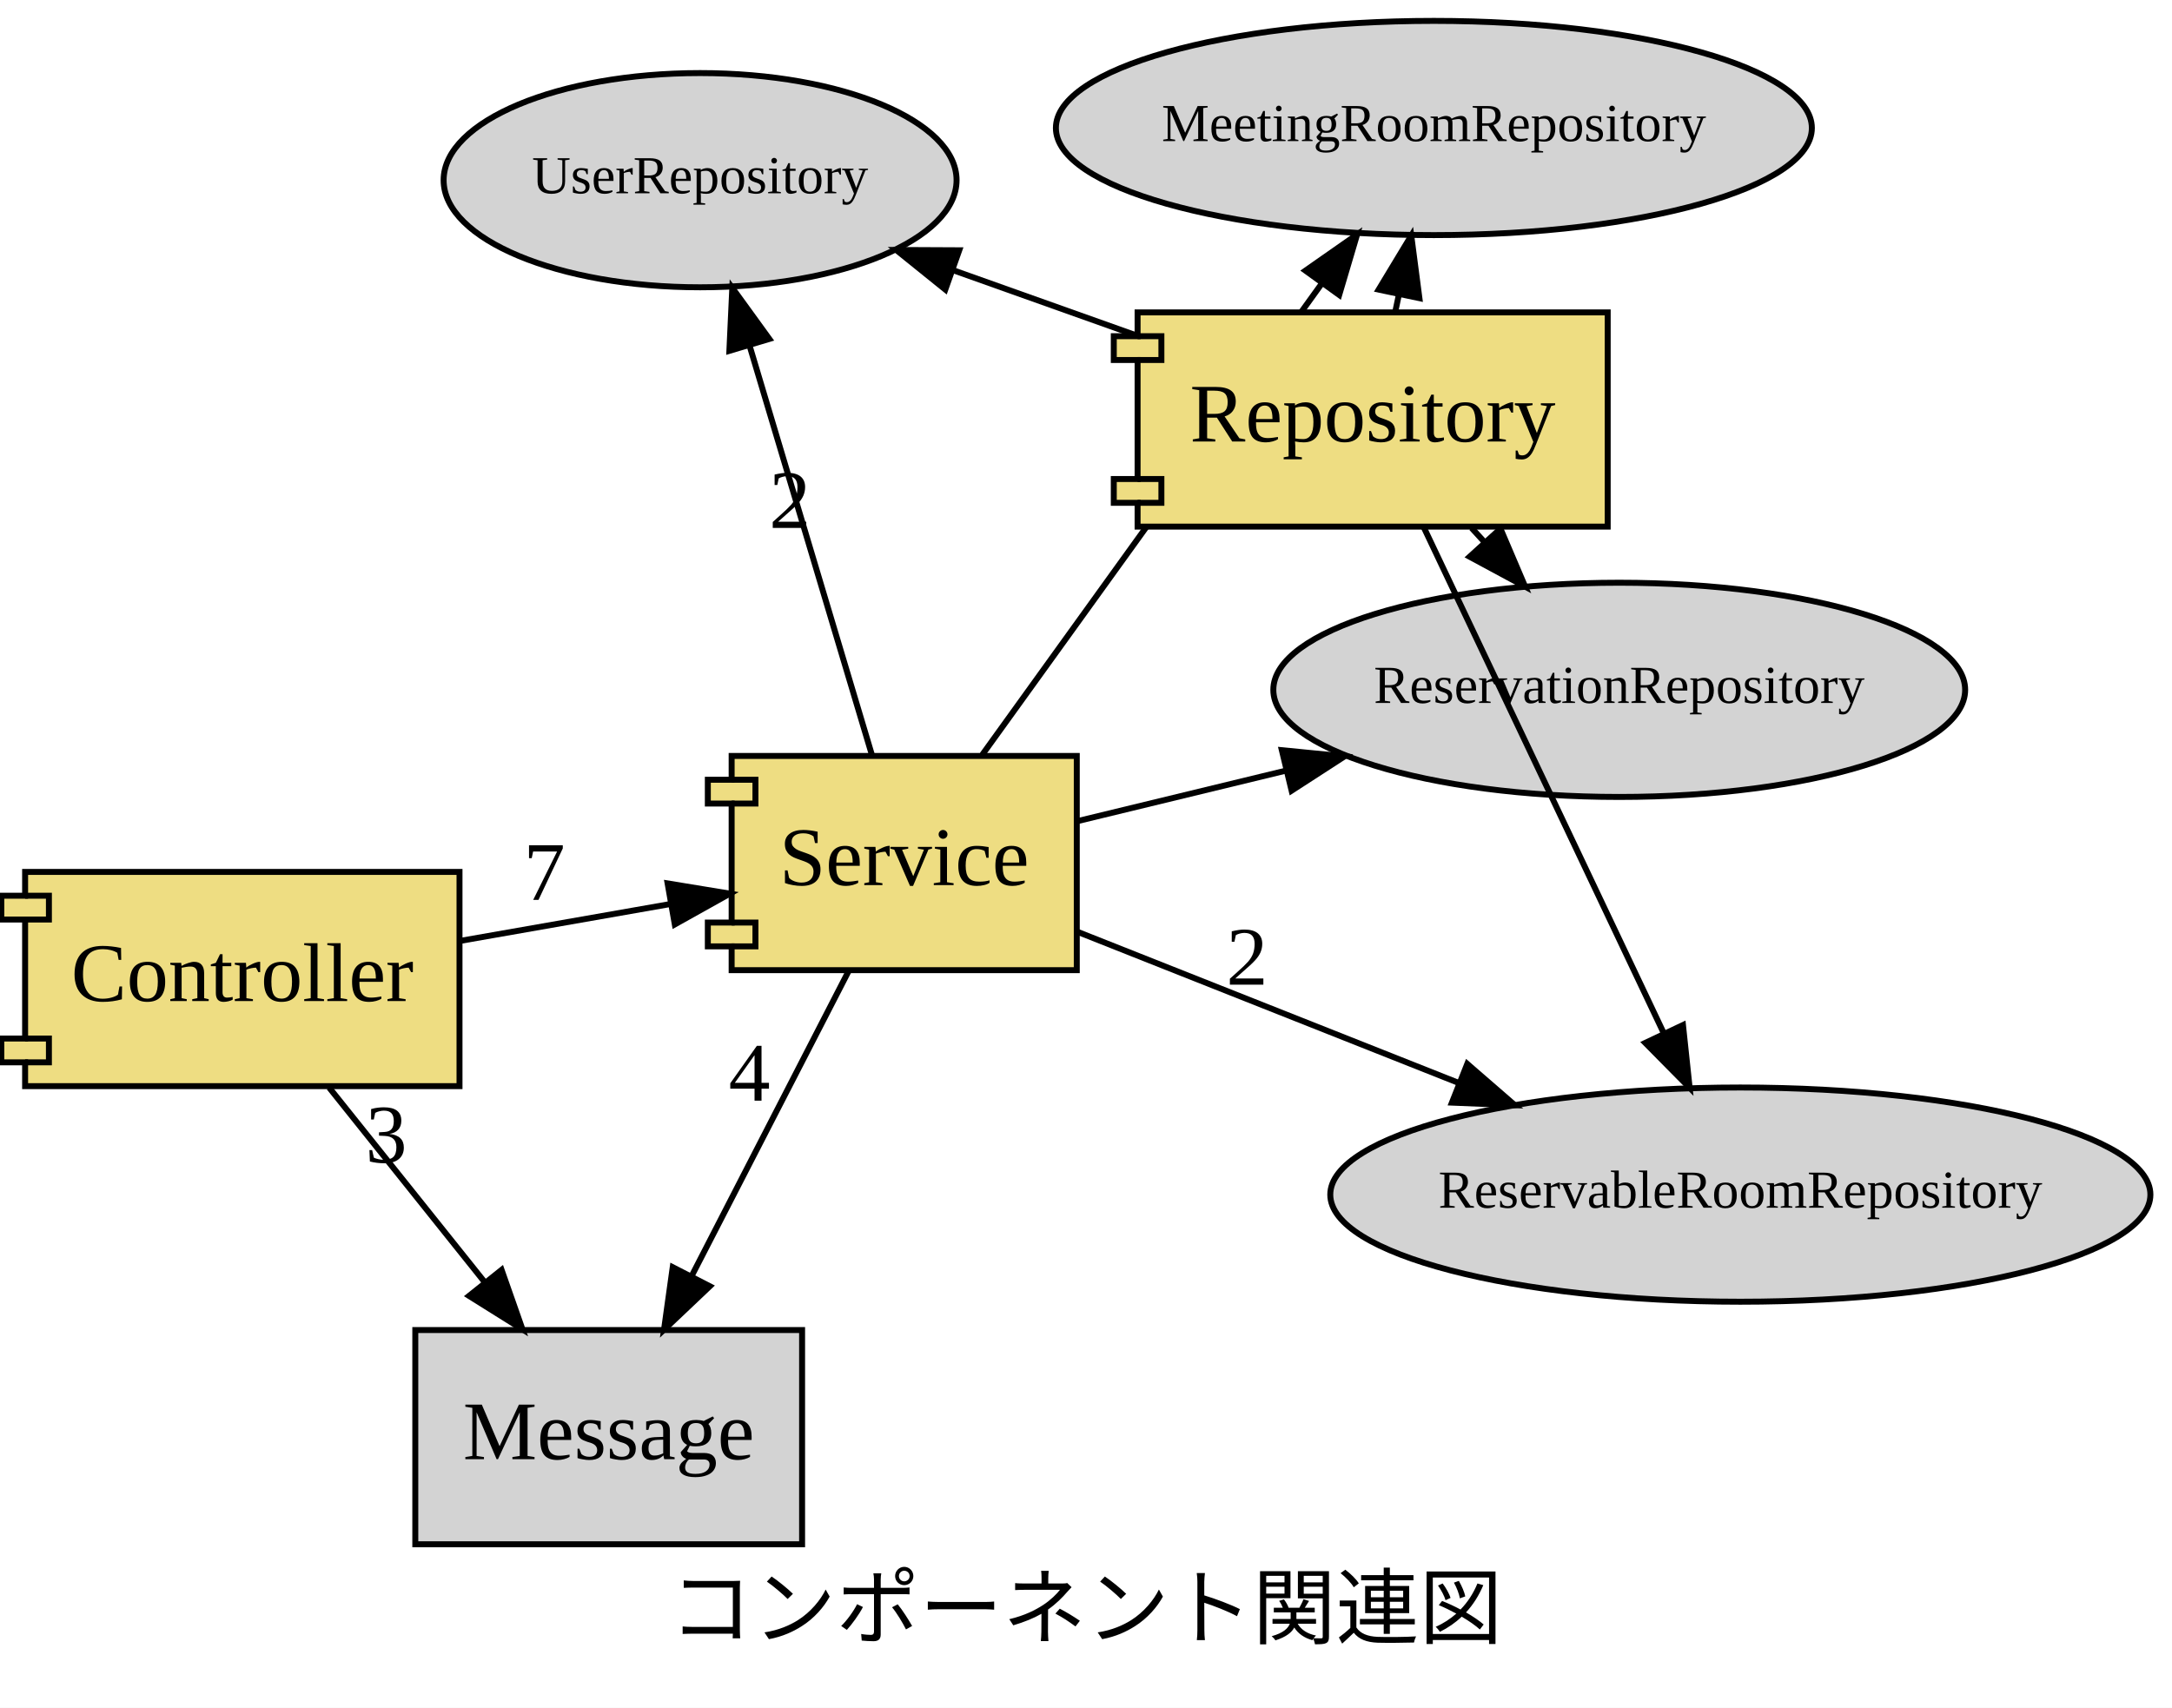
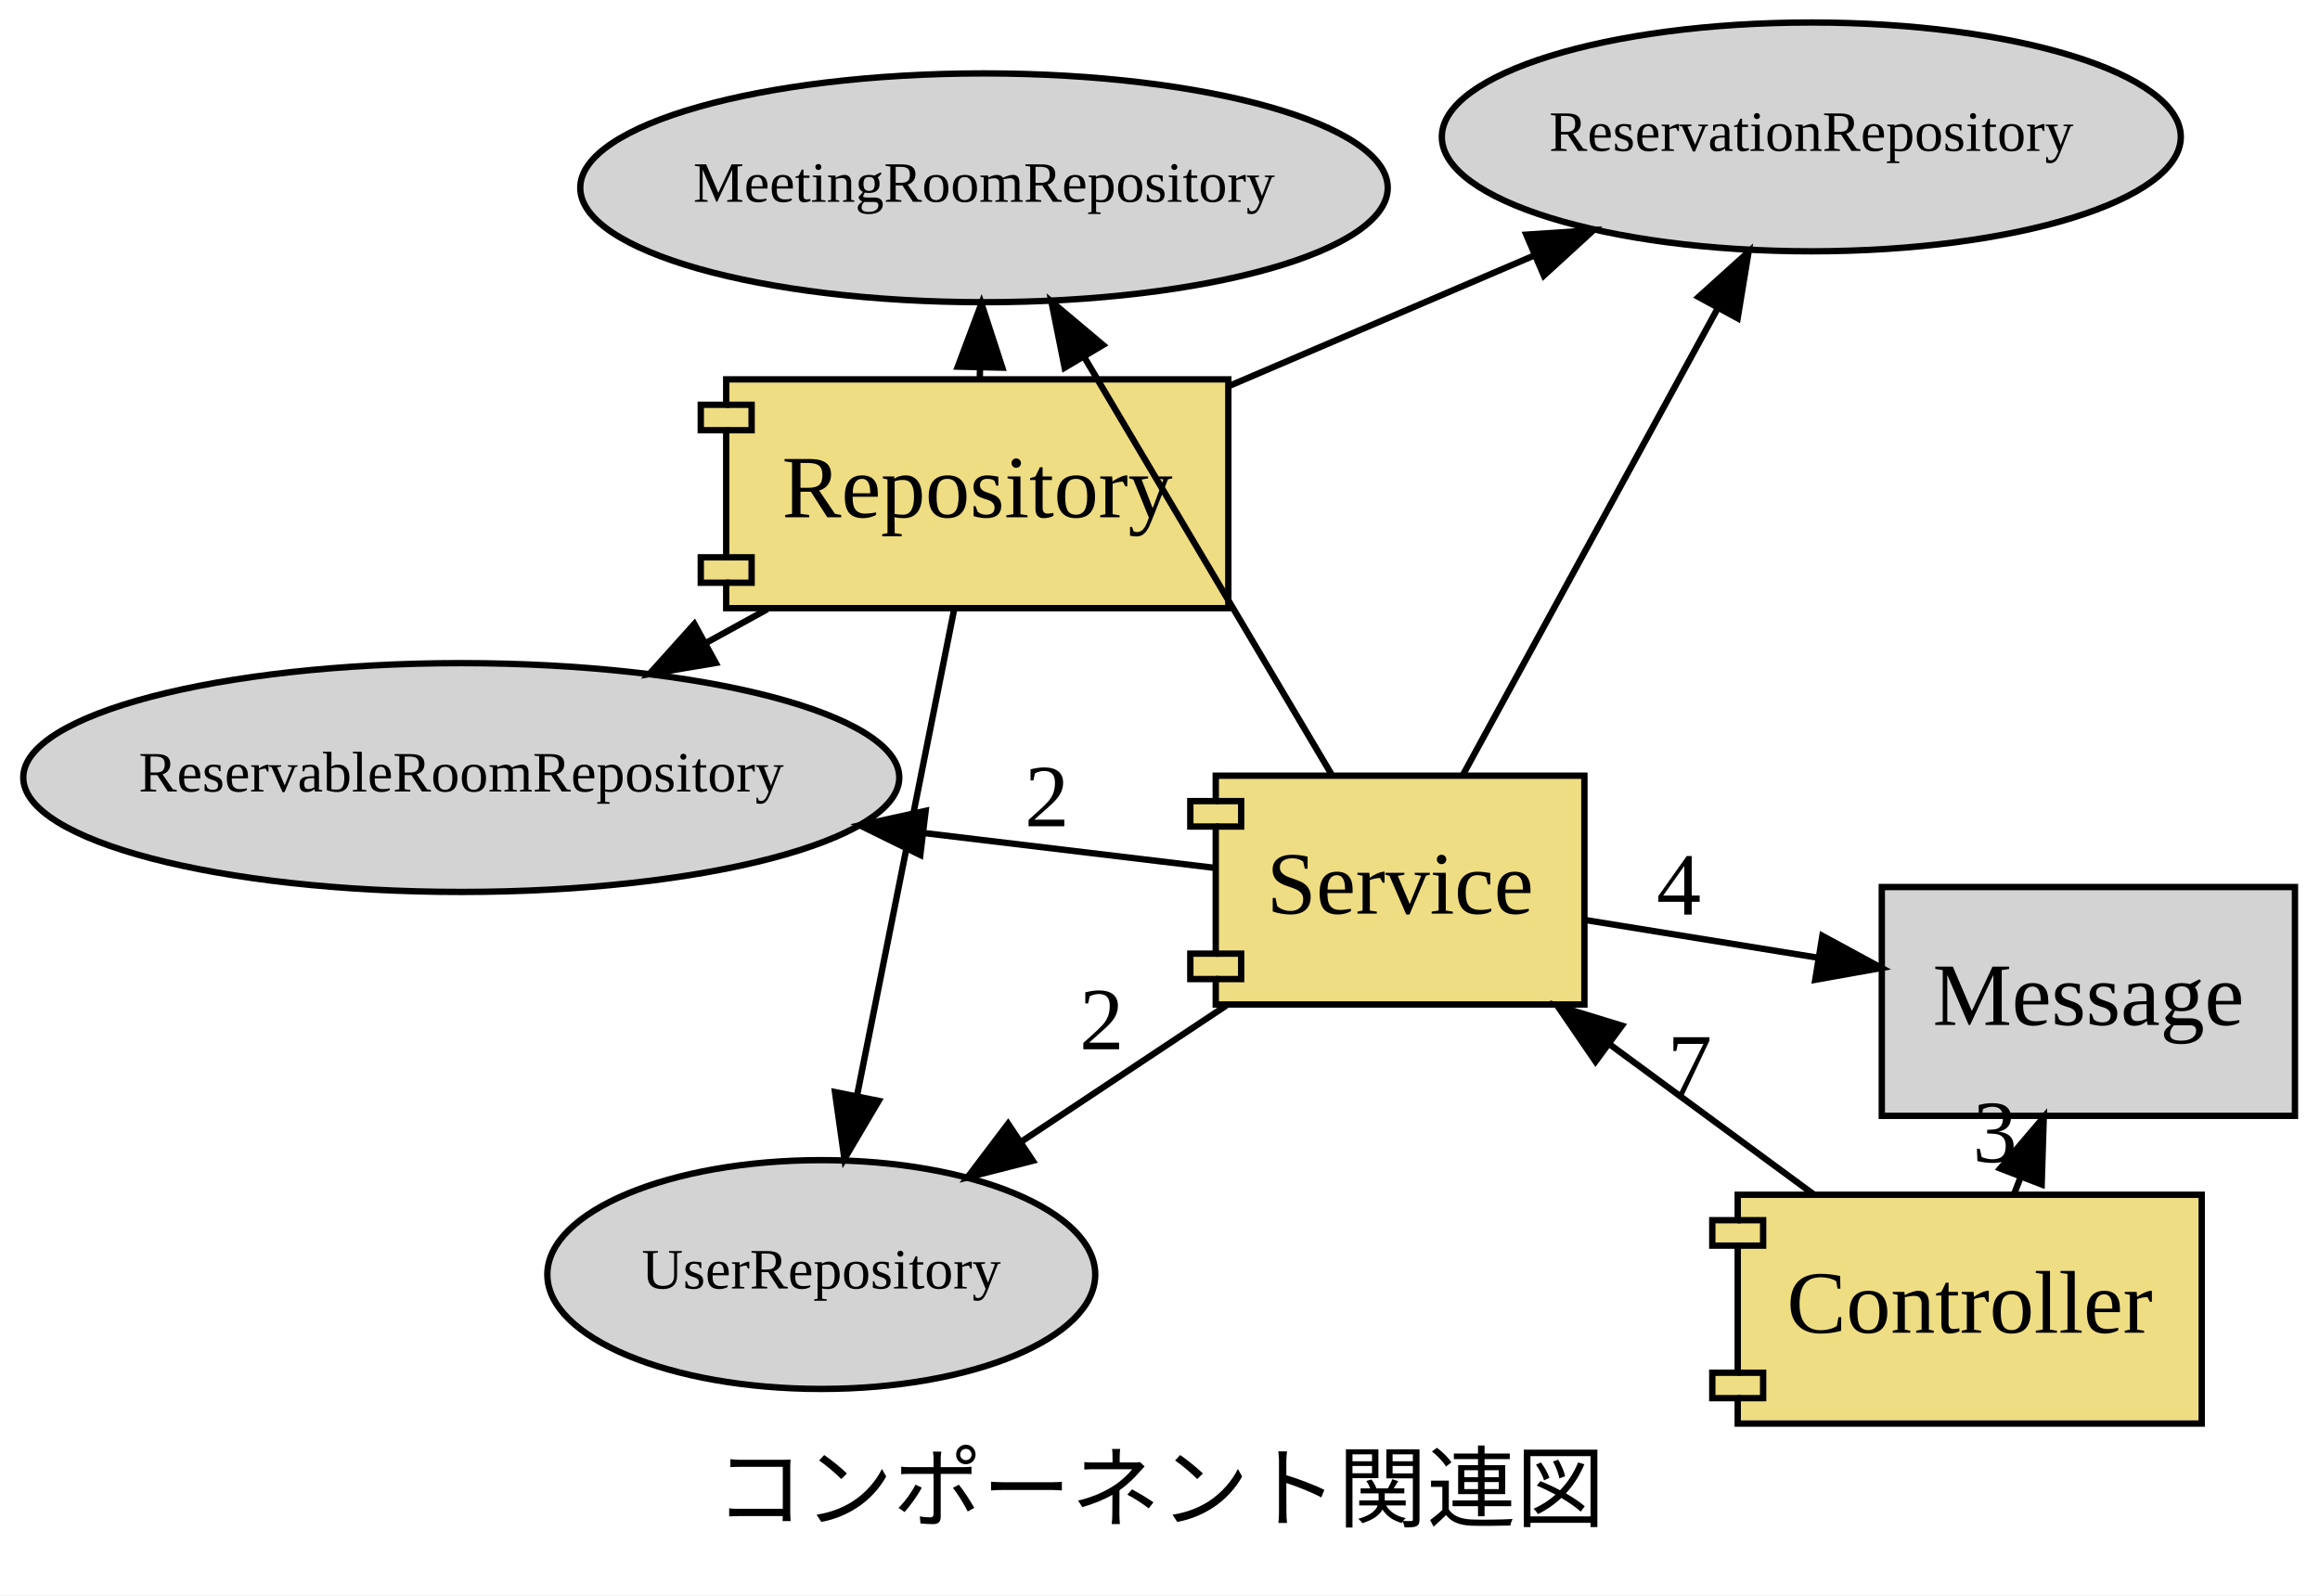
- <svg xmlns="http://www.w3.org/2000/svg" width="365pt" height="287pt" viewBox="0.00 0.00 365.00 287.00">
-   <g id="graph0" class="graph" transform="scale(1 1) rotate(0) translate(4 260)">
-     <polygon fill="white" stroke="transparent" points="-4,27 -4,-260 361,-260 361,27 -4,27" />
+ <svg xmlns="http://www.w3.org/2000/svg" width="365pt" height="251pt" viewBox="0.00 0.00 365.00 251.00">
+   <g id="graph0" class="graph" transform="scale(1 1) rotate(0) translate(4 224)">
+     <polygon fill="white" stroke="transparent" points="-4,27 -4,-224 361,-224 361,27 -4,27" />
    <text text-anchor="middle" x="178.5" y="15.2" font-family="Times New Roman,serif" font-size="14.00">コンポーネント関連図
        </text>
    <g id="node1" class="node">
-       <ellipse fill="lightgrey" stroke="black" cx="113.65" cy="-229.72" rx="43.1" ry="18" />
-       <text text-anchor="middle" x="113.65" y="-227.52" font-family="Times New Roman,serif" font-size="9.00">
+       <polygon fill="#eedd82" stroke="black" points="189.25,-164.31 110.25,-164.31 110.25,-160.31 106.25,-160.31 106.25,-156.31 110.25,-156.31 110.25,-136.31 106.25,-136.31 106.25,-132.31 110.25,-132.31 110.25,-128.31 189.25,-128.31 189.25,-164.31" />
+       <polyline fill="none" stroke="black" points="110.25,-160.31 114.25,-160.31 114.25,-156.31 110.25,-156.31 " />
+       <polyline fill="none" stroke="black" points="110.25,-136.31 114.25,-136.31 114.25,-132.31 110.25,-132.31 " />
+       <text text-anchor="middle" x="149.75" y="-142.61" font-family="Times New Roman,serif" font-size="14.00">
+                 Repository
+             </text>
+     </g>
+     <g id="node3" class="node">
+       <ellipse fill="lightgrey" stroke="black" cx="125.21" cy="-23.46" rx="43.1" ry="18" />
+       <text text-anchor="middle" x="125.21" y="-21.26" font-family="Times New Roman,serif" font-size="9.00">
                UserRepository
            </text>
    </g>
-     <g id="node2" class="node">
-       <ellipse fill="lightgrey" stroke="black" cx="236.96" cy="-238.49" rx="63.52" ry="18" />
-       <text text-anchor="middle" x="236.96" y="-236.29" font-family="Times New Roman,serif" font-size="9.00">
+     <g id="edge11" class="edge">
+       <path fill="none" stroke="black" d="M146.13,-128.19C142.1,-108.05 135.56,-75.26 130.86,-51.74" />
+       <polygon fill="black" stroke="black" points="134.24,-50.79 128.85,-41.66 127.37,-52.16 134.24,-50.79" />
+     </g>
+     <g id="node4" class="node">
+       <ellipse fill="lightgrey" stroke="black" cx="150.81" cy="-194.45" rx="63.52" ry="18" />
+       <text text-anchor="middle" x="150.81" y="-192.25" font-family="Times New Roman,serif" font-size="9.00">
                MeetingRoomRepository
            </text>
    </g>
-     <g id="node3" class="node">
-       <ellipse fill="lightgrey" stroke="black" cx="268.11" cy="-144.07" rx="58.13" ry="18" />
-       <text text-anchor="middle" x="268.11" y="-141.87" font-family="Times New Roman,serif" font-size="9.00">
+     <g id="edge10" class="edge">
+       <path fill="none" stroke="black" d="M150.15,-164.51C150.16,-164.99 150.17,-165.47 150.18,-165.96" />
+       <polygon fill="black" stroke="black" points="146.69,-166.31 150.41,-176.23 153.69,-166.15 146.69,-166.31" />
+     </g>
+     <g id="node5" class="node">
+       <ellipse fill="lightgrey" stroke="black" cx="280.97" cy="-202.46" rx="58.13" ry="18" />
+       <text text-anchor="middle" x="280.97" y="-200.26" font-family="Times New Roman,serif" font-size="9.00">
                ReservationRepository
            </text>
    </g>
-     <g id="node4" class="node">
-       <ellipse fill="lightgrey" stroke="black" cx="288.46" cy="-59.24" rx="68.91" ry="18" />
-       <text text-anchor="middle" x="288.46" y="-57.04" font-family="Times New Roman,serif" font-size="9.00">
+     <g id="edge6" class="edge">
+       <path fill="none" stroke="black" d="M189.47,-163.31C204.59,-169.78 221.89,-177.18 237.35,-183.79" />
+       <polygon fill="black" stroke="black" points="236.13,-187.08 246.7,-187.79 238.89,-180.64 236.13,-187.08" />
+     </g>
+     <g id="node6" class="node">
+       <ellipse fill="lightgrey" stroke="black" cx="68.57" cy="-101.66" rx="68.91" ry="18" />
+       <text text-anchor="middle" x="68.57" y="-99.46" font-family="Times New Roman,serif" font-size="9.00">
                ReservableRoomRepository
            </text>
    </g>
-     <g id="node5" class="node">
-       <polygon fill="#eedd82" stroke="black" points="176.95,-132.96 118.95,-132.96 118.95,-128.96 114.95,-128.96 114.95,-124.96 118.95,-124.96 118.95,-104.96 114.95,-104.96 114.95,-100.96 118.95,-100.96 118.95,-96.96 176.95,-96.96 176.95,-132.96" />
-       <polyline fill="none" stroke="black" points="118.95,-128.96 122.95,-128.96 122.95,-124.96 118.95,-124.96 " />
-       <polyline fill="none" stroke="black" points="118.95,-104.96 122.95,-104.96 122.95,-100.96 118.95,-100.96 " />
-       <text text-anchor="middle" x="147.95" y="-111.26" font-family="Times New Roman,serif" font-size="14.00">
+     <g id="edge4" class="edge">
+       <path fill="none" stroke="black" d="M116.73,-128.15C113.56,-126.41 110.33,-124.63 107.11,-122.86" />
+       <polygon fill="black" stroke="black" points="108.61,-119.69 98.16,-117.94 105.24,-125.82 108.61,-119.69" />
+     </g>
+     <g id="node2" class="node">
+       <polygon fill="lightgrey" stroke="black" points="357.06,-84.43 292.06,-84.43 292.06,-48.43 357.06,-48.43 357.06,-84.43" />
+       <text text-anchor="middle" x="324.56" y="-62.73" font-family="Times New Roman,serif" font-size="14.00">
+                 Message
+             </text>
+     </g>
+     <g id="node7" class="node">
+       <polygon fill="#eedd82" stroke="black" points="342.39,-36.01 269.39,-36.01 269.39,-32.01 265.39,-32.01 265.39,-28.01 269.39,-28.01 269.39,-8.01 265.39,-8.01 265.39,-4.01 269.39,-4.01 269.39,-0.01 342.39,-0.01 342.39,-36.01" />
+       <polyline fill="none" stroke="black" points="269.39,-32.01 273.39,-32.01 273.39,-28.01 269.39,-28.01 " />
+       <polyline fill="none" stroke="black" points="269.39,-8.01 273.39,-8.01 273.39,-4.01 269.39,-4.01 " />
+       <text text-anchor="middle" x="305.89" y="-14.31" font-family="Times New Roman,serif" font-size="14.00">
+                 Controller
+             </text>
+     </g>
+     <g id="edge9" class="edge">
+       <path fill="none" stroke="black" d="M312.84,-36.04C313.18,-36.91 313.52,-37.79 313.86,-38.68" />
+       <polygon fill="black" stroke="black" points="310.68,-40.15 317.54,-48.22 317.21,-37.63 310.68,-40.15" />
+       <text text-anchor="middle" x="309.85" y="-41.16" font-family="Times New Roman,serif" font-size="14.00">3
+             </text>
+     </g>
+     <g id="node8" class="node">
+       <polygon fill="#eedd82" stroke="black" points="245.27,-101.95 187.27,-101.95 187.27,-97.95 183.27,-97.95 183.27,-93.95 187.27,-93.95 187.27,-73.95 183.27,-73.95 183.27,-69.95 187.27,-69.95 187.27,-65.95 245.27,-65.95 245.27,-101.95" />
+       <polyline fill="none" stroke="black" points="187.27,-97.95 191.27,-97.95 191.27,-93.95 187.27,-93.95 " />
+       <polyline fill="none" stroke="black" points="187.27,-73.95 191.27,-73.95 191.27,-69.95 187.27,-69.95 " />
+       <text text-anchor="middle" x="216.27" y="-80.25" font-family="Times New Roman,serif" font-size="14.00">
                Service
            </text>
    </g>
+     <g id="edge1" class="edge">
+       <path fill="none" stroke="black" d="M281.4,-36.03C271.5,-43.31 259.93,-51.82 249.3,-59.64" />
+       <polygon fill="black" stroke="black" points="247.02,-56.98 241.04,-65.72 251.17,-62.62 247.02,-56.98" />
+       <text text-anchor="middle" x="261.85" y="-51.63" font-family="Times New Roman,serif" font-size="14.00">7
+             </text>
+     </g>
+     <g id="edge5" class="edge">
+       <path fill="none" stroke="black" d="M245.29,-79.26C256.54,-77.44 269.66,-75.31 281.95,-73.32" />
+       <polygon fill="black" stroke="black" points="282.71,-76.75 292.02,-71.7 281.59,-69.84 282.71,-76.75" />
+       <text text-anchor="middle" x="260.12" y="-80.09" font-family="Times New Roman,serif" font-size="14.00">4
+             </text>
+     </g>
    <g id="edge8" class="edge">
-       <path fill="none" stroke="black" d="M142.52,-133.14C137,-151.61 128.38,-180.45 121.99,-201.82" />
-       <polygon fill="black" stroke="black" points="118.57,-201.04 119.06,-211.62 125.28,-203.04 118.57,-201.04" />
-       <text text-anchor="middle" x="128.75" y="-171.28" font-family="Times New Roman,serif" font-size="14.00">2
+       <path fill="none" stroke="black" d="M188.95,-65.8C178.8,-59.06 167.2,-51.36 156.71,-44.39" />
+       <polygon fill="black" stroke="black" points="158.48,-41.36 148.21,-38.74 154.6,-47.19 158.48,-41.36" />
+       <text text-anchor="middle" x="169.33" y="-58.9" font-family="Times New Roman,serif" font-size="14.00">2
            </text>
    </g>
    <g id="edge2" class="edge">
-       <path fill="none" stroke="black" d="M161.08,-133.18C176.16,-154.11 201,-188.59 218.13,-212.36" />
-       <polygon fill="black" stroke="black" points="215.38,-214.52 224.06,-220.59 221.05,-210.43 215.38,-214.52" />
+       <path fill="none" stroke="black" d="M205.46,-102.2C194.88,-120.06 178.64,-147.47 166.61,-167.77" />
+       <polygon fill="black" stroke="black" points="163.5,-166.15 161.42,-176.54 169.53,-169.72 163.5,-166.15" />
    </g>
    <g id="edge3" class="edge">
-       <path fill="none" stroke="black" d="M177.04,-122C187.56,-124.56 199.84,-127.53 211.91,-130.45" />
-       <polygon fill="black" stroke="black" points="211.41,-133.93 221.95,-132.89 213.05,-127.13 211.41,-133.93" />
+       <path fill="none" stroke="black" d="M226.23,-102.21C236.9,-121.75 253.95,-152.96 266.18,-175.37" />
+       <polygon fill="black" stroke="black" points="263.23,-177.27 271.1,-184.37 269.38,-173.92 263.23,-177.27" />
    </g>
    <g id="edge7" class="edge">
-       <path fill="none" stroke="black" d="M177.06,-103.41C195.54,-96.09 219.87,-86.44 241.08,-78.03" />
-       <polygon fill="black" stroke="black" points="242.57,-81.21 250.57,-74.27 239.99,-74.7 242.57,-81.21" />
-       <text text-anchor="middle" x="205.57" y="-94.52" font-family="Times New Roman,serif" font-size="14.00">2
+       <path fill="none" stroke="black" d="M187.08,-87.45C173.86,-89.04 157.57,-90.99 141.34,-92.93" />
+       <polygon fill="black" stroke="black" points="140.79,-89.47 131.28,-94.14 141.63,-96.42 140.79,-89.47" />
+       <text text-anchor="middle" x="160.71" y="-93.99" font-family="Times New Roman,serif" font-size="14.00">2
            </text>
-     </g>
-     <g id="node8" class="node">
-       <polygon fill="lightgrey" stroke="black" points="130.79,-36.48 65.79,-36.48 65.79,-0.48 130.79,-0.48 130.79,-36.48" />
-       <text text-anchor="middle" x="98.29" y="-14.78" font-family="Times New Roman,serif" font-size="14.00">
-                 Message
-             </text>
-     </g>
-     <g id="edge5" class="edge">
-       <path fill="none" stroke="black" d="M138.61,-96.81C131.19,-82.39 120.69,-62 112.27,-45.64" />
-       <polygon fill="black" stroke="black" points="115.28,-43.84 107.59,-36.55 109.05,-47.04 115.28,-43.84" />
-       <text text-anchor="middle" x="121.94" y="-75.03" font-family="Times New Roman,serif" font-size="14.00">4
-             </text>
-     </g>
-     <g id="node6" class="node">
-       <polygon fill="#eedd82" stroke="black" points="73.22,-113.47 0.22,-113.47 0.22,-109.47 -3.78,-109.47 -3.78,-105.47 0.22,-105.47 0.22,-85.47 -3.78,-85.47 -3.78,-81.47 0.22,-81.47 0.22,-77.47 73.22,-77.47 73.22,-113.47" />
-       <polyline fill="none" stroke="black" points="0.22,-109.47 4.22,-109.47 4.22,-105.47 0.22,-105.47 " />
-       <polyline fill="none" stroke="black" points="0.22,-85.47 4.22,-85.47 4.22,-81.47 0.22,-81.47 " />
-       <text text-anchor="middle" x="36.72" y="-91.77" font-family="Times New Roman,serif" font-size="14.00">
-                 Controller
-             </text>
-     </g>
-     <g id="edge1" class="edge">
-       <path fill="none" stroke="black" d="M73.45,-101.9C84.69,-103.87 97.1,-106.05 108.51,-108.05" />
-       <polygon fill="black" stroke="black" points="108.19,-111.54 118.65,-109.82 109.4,-104.65 108.19,-111.54" />
-       <text text-anchor="middle" x="87.48" y="-108.78" font-family="Times New Roman,serif" font-size="14.00">7
-             </text>
-     </g>
-     <g id="edge9" class="edge">
-       <path fill="none" stroke="black" d="M51.31,-77.23C59.13,-67.45 68.9,-55.23 77.5,-44.47" />
-       <polygon fill="black" stroke="black" points="80.29,-46.59 83.8,-36.6 74.82,-42.22 80.29,-46.59" />
-       <text text-anchor="middle" x="60.91" y="-64.65" font-family="Times New Roman,serif" font-size="14.00">3
-             </text>
-     </g>
-     <g id="node7" class="node">
-       <polygon fill="#eedd82" stroke="black" points="266.17,-207.5 187.17,-207.5 187.17,-203.5 183.17,-203.5 183.17,-199.5 187.17,-199.5 187.17,-179.5 183.17,-179.5 183.17,-175.5 187.17,-175.5 187.17,-171.5 266.17,-171.5 266.17,-207.5" />
-       <polyline fill="none" stroke="black" points="187.17,-203.5 191.17,-203.5 191.17,-199.5 187.17,-199.5 " />
-       <polyline fill="none" stroke="black" points="187.17,-179.5 191.17,-179.5 191.17,-175.5 187.17,-175.5 " />
-       <text text-anchor="middle" x="226.67" y="-185.8" font-family="Times New Roman,serif" font-size="14.00">
-                 Repository
-             </text>
-     </g>
-     <g id="edge11" class="edge">
-       <path fill="none" stroke="black" d="M187.14,-203.57C177.11,-207.14 166.29,-210.99 156.12,-214.61" />
-       <polygon fill="black" stroke="black" points="154.86,-211.34 146.61,-217.99 157.2,-217.94 154.86,-211.34" />
-     </g>
-     <g id="edge10" class="edge">
-       <path fill="none" stroke="black" d="M230.5,-207.74C230.69,-208.65 230.89,-209.56 231.08,-210.49" />
-       <polygon fill="black" stroke="black" points="227.68,-211.33 233.16,-220.4 234.53,-209.89 227.68,-211.33" />
-     </g>
-     <g id="edge6" class="edge">
-       <path fill="none" stroke="black" d="M243.29,-171.28C244.03,-170.47 244.78,-169.65 245.54,-168.82" />
-       <polygon fill="black" stroke="black" points="248.15,-171.15 252.3,-161.41 242.97,-166.44 248.15,-171.15" />
-     </g>
-     <g id="edge4" class="edge">
-       <path fill="none" stroke="black" d="M235.26,-171.39C245.73,-149.32 263.51,-111.84 275.61,-86.33" />
-       <polygon fill="black" stroke="black" points="278.82,-87.74 279.94,-77.2 272.49,-84.74 278.82,-87.74" />
    </g>
  </g>
</svg>
